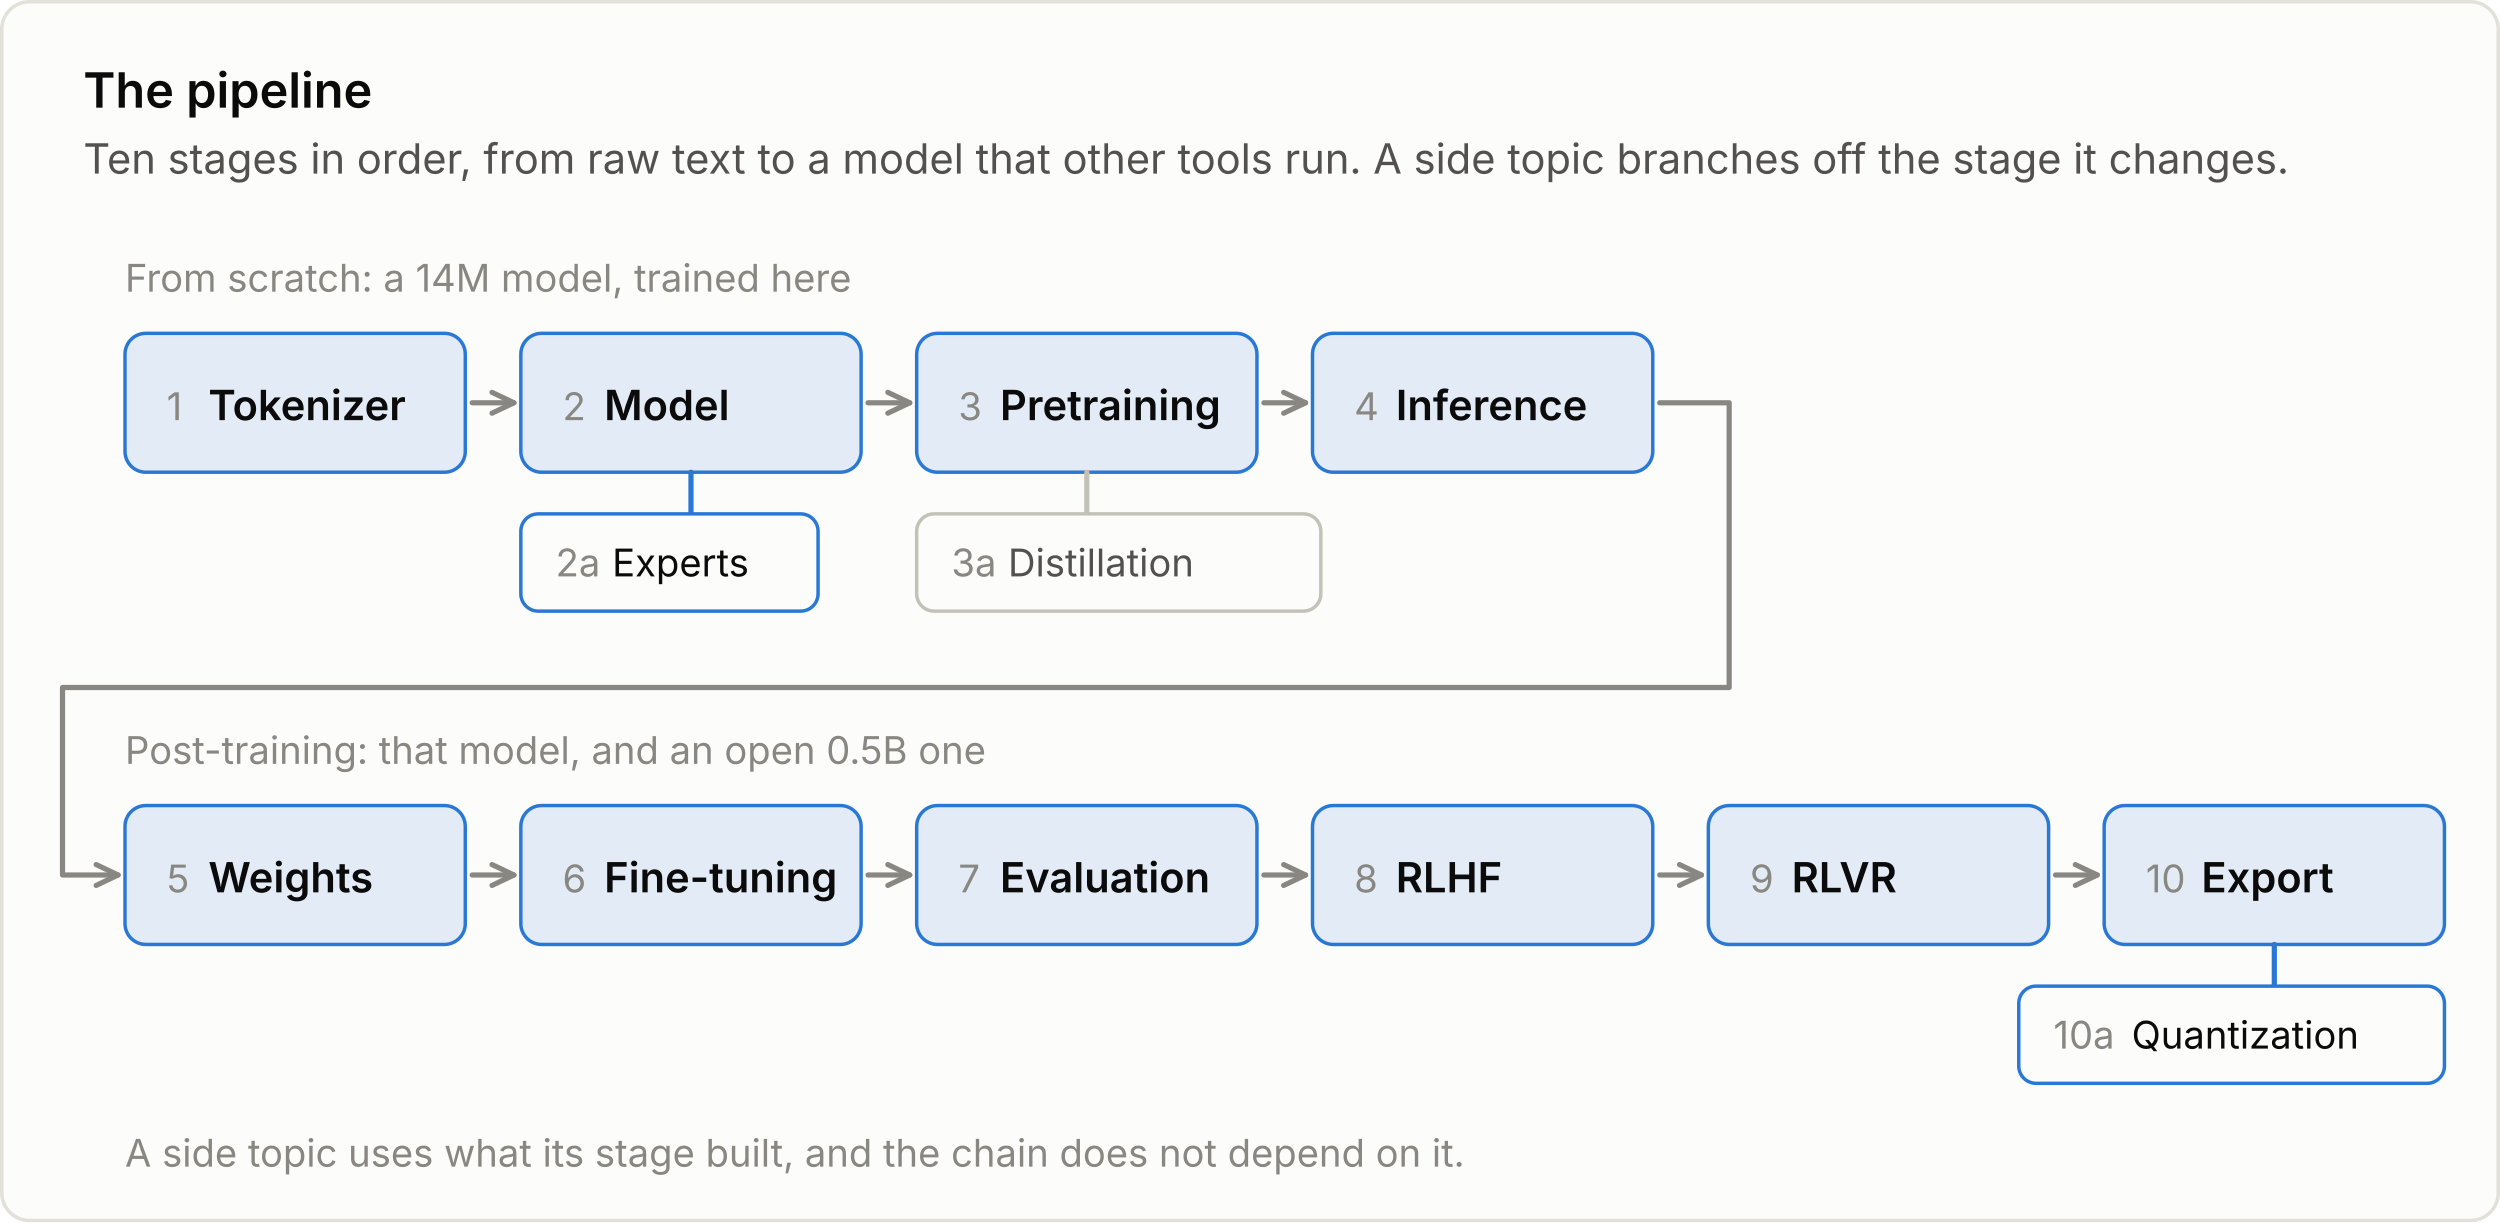
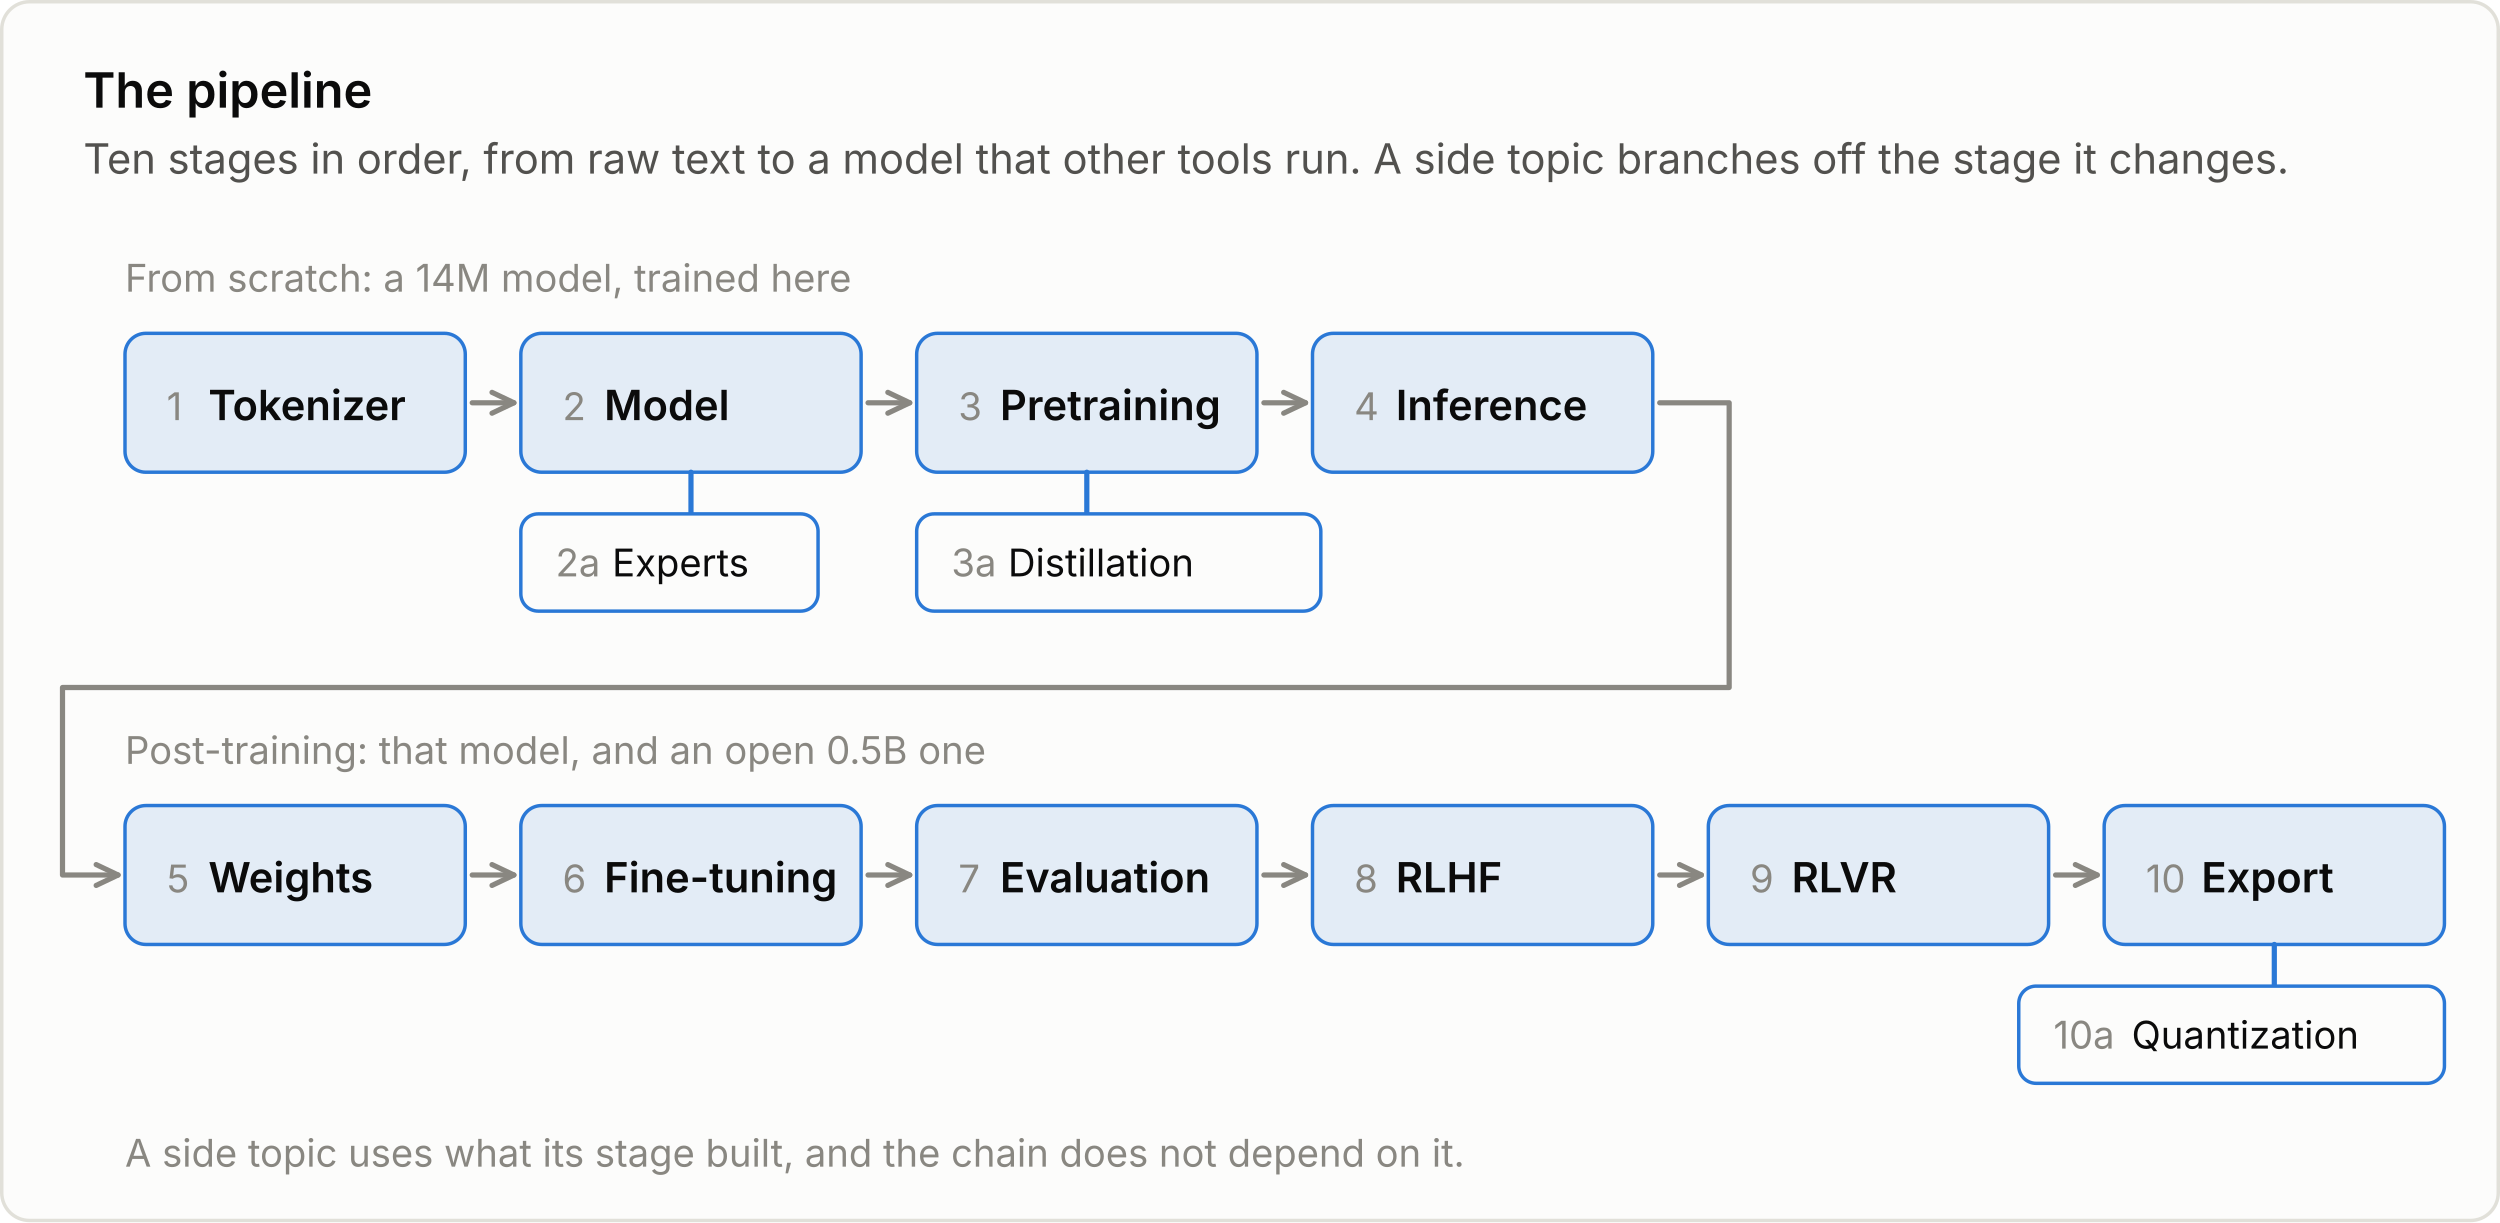
<svg xmlns="http://www.w3.org/2000/svg" width="720" height="352" viewBox="0 0 720 352" role="img">
  <style>text{font-family:system-ui,-apple-system,'Segoe UI',sans-serif}.f-surface{fill:#fcfcfb}.s-surface{stroke:#fcfcfb}.f-ink{fill:#0b0b0b}.s-ink{stroke:#0b0b0b}.f-ink2{fill:#52514e}.s-ink2{stroke:#52514e}.f-muted{fill:#898781}.s-muted{stroke:#898781}.f-grid{fill:#e1e0d9}.s-grid{stroke:#e1e0d9}.f-axis{fill:#c3c2b7}.s-axis{stroke:#c3c2b7}.f-s1{fill:#2a78d6}.s-s1{stroke:#2a78d6}.f-s2{fill:#eb6834}.s-s2{stroke:#eb6834}.f-s3{fill:#1baf7a}.s-s3{stroke:#1baf7a}@media(prefers-color-scheme:dark){.f-surface{fill:#1a1a19}.s-surface{stroke:#1a1a19}.f-ink{fill:#f0efec}.s-ink{stroke:#f0efec}.f-ink2{fill:#c3c2b7}.s-ink2{stroke:#c3c2b7}.f-muted{fill:#898781}.s-muted{stroke:#898781}.f-grid{fill:#2c2c2a}.s-grid{stroke:#2c2c2a}.f-axis{fill:#383835}.s-axis{stroke:#383835}.f-s1{fill:#3987e5}.s-s1{stroke:#3987e5}.f-s2{fill:#d95926}.s-s2{stroke:#d95926}.f-s3{fill:#199e70}.s-s3{stroke:#199e70}}</style>
  <rect class="f-surface s-grid" x="0.5" y="0.5" width="719" height="351" rx="8" stroke-width="1" />
  <text class="f-ink" x="24" y="31" font-size="14" text-anchor="start" font-weight="600">The pipeline</text>
  <text class="f-ink2" x="24" y="50" font-size="12" text-anchor="start">Ten stages in order, from raw text to a model that other tools run. A side topic branches off the stage it changes.</text>
  <text class="f-muted" x="36" y="84" font-size="11" text-anchor="start">From scratch: a 14M model, trained here</text>
  <rect class="f-s1 s-s1" x="36" y="96" width="98" height="40" rx="6" stroke-width="1" fill-opacity="0.12" />
  <text class="f-muted" x="48" y="121" font-size="11" text-anchor="start">1</text>
  <text class="f-ink" x="60" y="121" font-size="12" text-anchor="start" font-weight="600">Tokenizer</text>
  <rect class="f-s1 s-s1" x="150" y="96" width="98" height="40" rx="6" stroke-width="1" fill-opacity="0.12" />
  <text class="f-muted" x="162" y="121" font-size="11" text-anchor="start">2</text>
  <text class="f-ink" x="174" y="121" font-size="12" text-anchor="start" font-weight="600">Model</text>
  <path class="s-muted " d="M136 116 L148 116" fill="none" stroke-width="1.5" stroke-linejoin="round" stroke-linecap="round" />
  <path class="s-muted " d="M141.7 113 L148 116 L141.7 119" fill="none" stroke-width="1.5" stroke-linejoin="round" stroke-linecap="round" />
  <line class="s-s1" x1="199" y1="136" x2="199" y2="148" stroke-width="1.5" stroke-linecap="round" />
  <rect class="f-surface s-s1" x="150" y="148" width="85.6" height="28" rx="5" stroke-width="1" />
  <text class="f-muted" x="160" y="166" font-size="11" text-anchor="start">2a</text>
  <text class="f-ink" x="176.3" y="166" font-size="11" text-anchor="start">Experts</text>
  <rect class="f-s1 s-s1" x="264" y="96" width="98" height="40" rx="6" stroke-width="1" fill-opacity="0.12" />
  <text class="f-muted" x="276" y="121" font-size="11" text-anchor="start">3</text>
  <text class="f-ink" x="288" y="121" font-size="12" text-anchor="start" font-weight="600">Pretraining</text>
  <path class="s-muted " d="M250 116 L262 116" fill="none" stroke-width="1.5" stroke-linejoin="round" stroke-linecap="round" />
  <path class="s-muted " d="M255.7 113 L262 116 L255.7 119" fill="none" stroke-width="1.5" stroke-linejoin="round" stroke-linecap="round" />
-   <line class="s-axis" x1="313" y1="136" x2="313" y2="148" stroke-width="1.5" stroke-linecap="round" />
-   <rect class="f-surface s-axis" x="264" y="148" width="116.4" height="28" rx="5" stroke-width="1" />
+   <line class="s-s1" x1="313" y1="136" x2="313" y2="148" stroke-width="1.5" stroke-linecap="round" />
+   <rect class="f-surface s-s1" x="264" y="148" width="116.4" height="28" rx="5" stroke-width="1" />
  <text class="f-muted" x="274" y="166" font-size="11" text-anchor="start">3a</text>
-   <text class="f-ink2" x="290.3" y="166" font-size="11" text-anchor="start">Distillation</text>
+   <text class="f-ink" x="290.3" y="166" font-size="11" text-anchor="start">Distillation</text>
  <rect class="f-s1 s-s1" x="378" y="96" width="98" height="40" rx="6" stroke-width="1" fill-opacity="0.12" />
  <text class="f-muted" x="390" y="121" font-size="11" text-anchor="start">4</text>
  <text class="f-ink" x="402" y="121" font-size="12" text-anchor="start" font-weight="600">Inference</text>
  <path class="s-muted " d="M364 116 L376 116" fill="none" stroke-width="1.5" stroke-linejoin="round" stroke-linecap="round" />
  <path class="s-muted " d="M369.7 113 L376 116 L369.7 119" fill="none" stroke-width="1.5" stroke-linejoin="round" stroke-linecap="round" />
  <text class="f-muted" x="36" y="220" font-size="11" text-anchor="start">Post-training: that model, and an open 0.5B one</text>
  <rect class="f-s1 s-s1" x="36" y="232" width="98" height="40" rx="6" stroke-width="1" fill-opacity="0.12" />
  <text class="f-muted" x="48" y="257" font-size="11" text-anchor="start">5</text>
  <text class="f-ink" x="60" y="257" font-size="12" text-anchor="start" font-weight="600">Weights</text>
  <rect class="f-s1 s-s1" x="150" y="232" width="98" height="40" rx="6" stroke-width="1" fill-opacity="0.12" />
  <text class="f-muted" x="162" y="257" font-size="11" text-anchor="start">6</text>
  <text class="f-ink" x="174" y="257" font-size="12" text-anchor="start" font-weight="600">Fine-tuning</text>
  <path class="s-muted " d="M136 252 L148 252" fill="none" stroke-width="1.5" stroke-linejoin="round" stroke-linecap="round" />
  <path class="s-muted " d="M141.7 249 L148 252 L141.7 255" fill="none" stroke-width="1.5" stroke-linejoin="round" stroke-linecap="round" />
  <rect class="f-s1 s-s1" x="264" y="232" width="98" height="40" rx="6" stroke-width="1" fill-opacity="0.12" />
  <text class="f-muted" x="276" y="257" font-size="11" text-anchor="start">7</text>
  <text class="f-ink" x="288" y="257" font-size="12" text-anchor="start" font-weight="600">Evaluation</text>
  <path class="s-muted " d="M250 252 L262 252" fill="none" stroke-width="1.5" stroke-linejoin="round" stroke-linecap="round" />
  <path class="s-muted " d="M255.7 249 L262 252 L255.7 255" fill="none" stroke-width="1.5" stroke-linejoin="round" stroke-linecap="round" />
  <rect class="f-s1 s-s1" x="378" y="232" width="98" height="40" rx="6" stroke-width="1" fill-opacity="0.12" />
  <text class="f-muted" x="390" y="257" font-size="11" text-anchor="start">8</text>
  <text class="f-ink" x="402" y="257" font-size="12" text-anchor="start" font-weight="600">RLHF</text>
  <path class="s-muted " d="M364 252 L376 252" fill="none" stroke-width="1.5" stroke-linejoin="round" stroke-linecap="round" />
  <path class="s-muted " d="M369.7 249 L376 252 L369.7 255" fill="none" stroke-width="1.5" stroke-linejoin="round" stroke-linecap="round" />
  <rect class="f-s1 s-s1" x="492" y="232" width="98" height="40" rx="6" stroke-width="1" fill-opacity="0.12" />
  <text class="f-muted" x="504" y="257" font-size="11" text-anchor="start">9</text>
  <text class="f-ink" x="516" y="257" font-size="12" text-anchor="start" font-weight="600">RLVR</text>
  <path class="s-muted " d="M478 252 L490 252" fill="none" stroke-width="1.5" stroke-linejoin="round" stroke-linecap="round" />
  <path class="s-muted " d="M483.7 249 L490 252 L483.7 255" fill="none" stroke-width="1.5" stroke-linejoin="round" stroke-linecap="round" />
  <rect class="f-s1 s-s1" x="606" y="232" width="98" height="40" rx="6" stroke-width="1" fill-opacity="0.12" />
  <text class="f-muted" x="618" y="257" font-size="11" text-anchor="start">10</text>
  <text class="f-ink" x="634" y="257" font-size="12" text-anchor="start" font-weight="600">Export</text>
  <path class="s-muted " d="M592 252 L604 252" fill="none" stroke-width="1.5" stroke-linejoin="round" stroke-linecap="round" />
  <path class="s-muted " d="M597.7 249 L604 252 L597.7 255" fill="none" stroke-width="1.5" stroke-linejoin="round" stroke-linecap="round" />
  <line class="s-s1" x1="655" y1="272" x2="655" y2="284" stroke-width="1.5" stroke-linecap="round" />
  <rect class="f-surface s-s1" x="581.4" y="284" width="122.6" height="28" rx="5" stroke-width="1" />
  <text class="f-muted" x="591.4" y="302" font-size="11" text-anchor="start">10a</text>
  <text class="f-ink" x="613.9" y="302" font-size="11" text-anchor="start">Quantization</text>
  <path class="s-muted " d="M478 116 L498 116 L498 198 L18 198 L18 252 L34 252" fill="none" stroke-width="1.5" stroke-linejoin="round" stroke-linecap="round" />
  <path class="s-muted " d="M27.7 249 L34 252 L27.7 255" fill="none" stroke-width="1.5" stroke-linejoin="round" stroke-linecap="round" />
  <text class="f-muted" x="36" y="336" font-size="11" text-anchor="start">A side topic uses what its stage built, and the chain does not depend on it.</text>
</svg>
